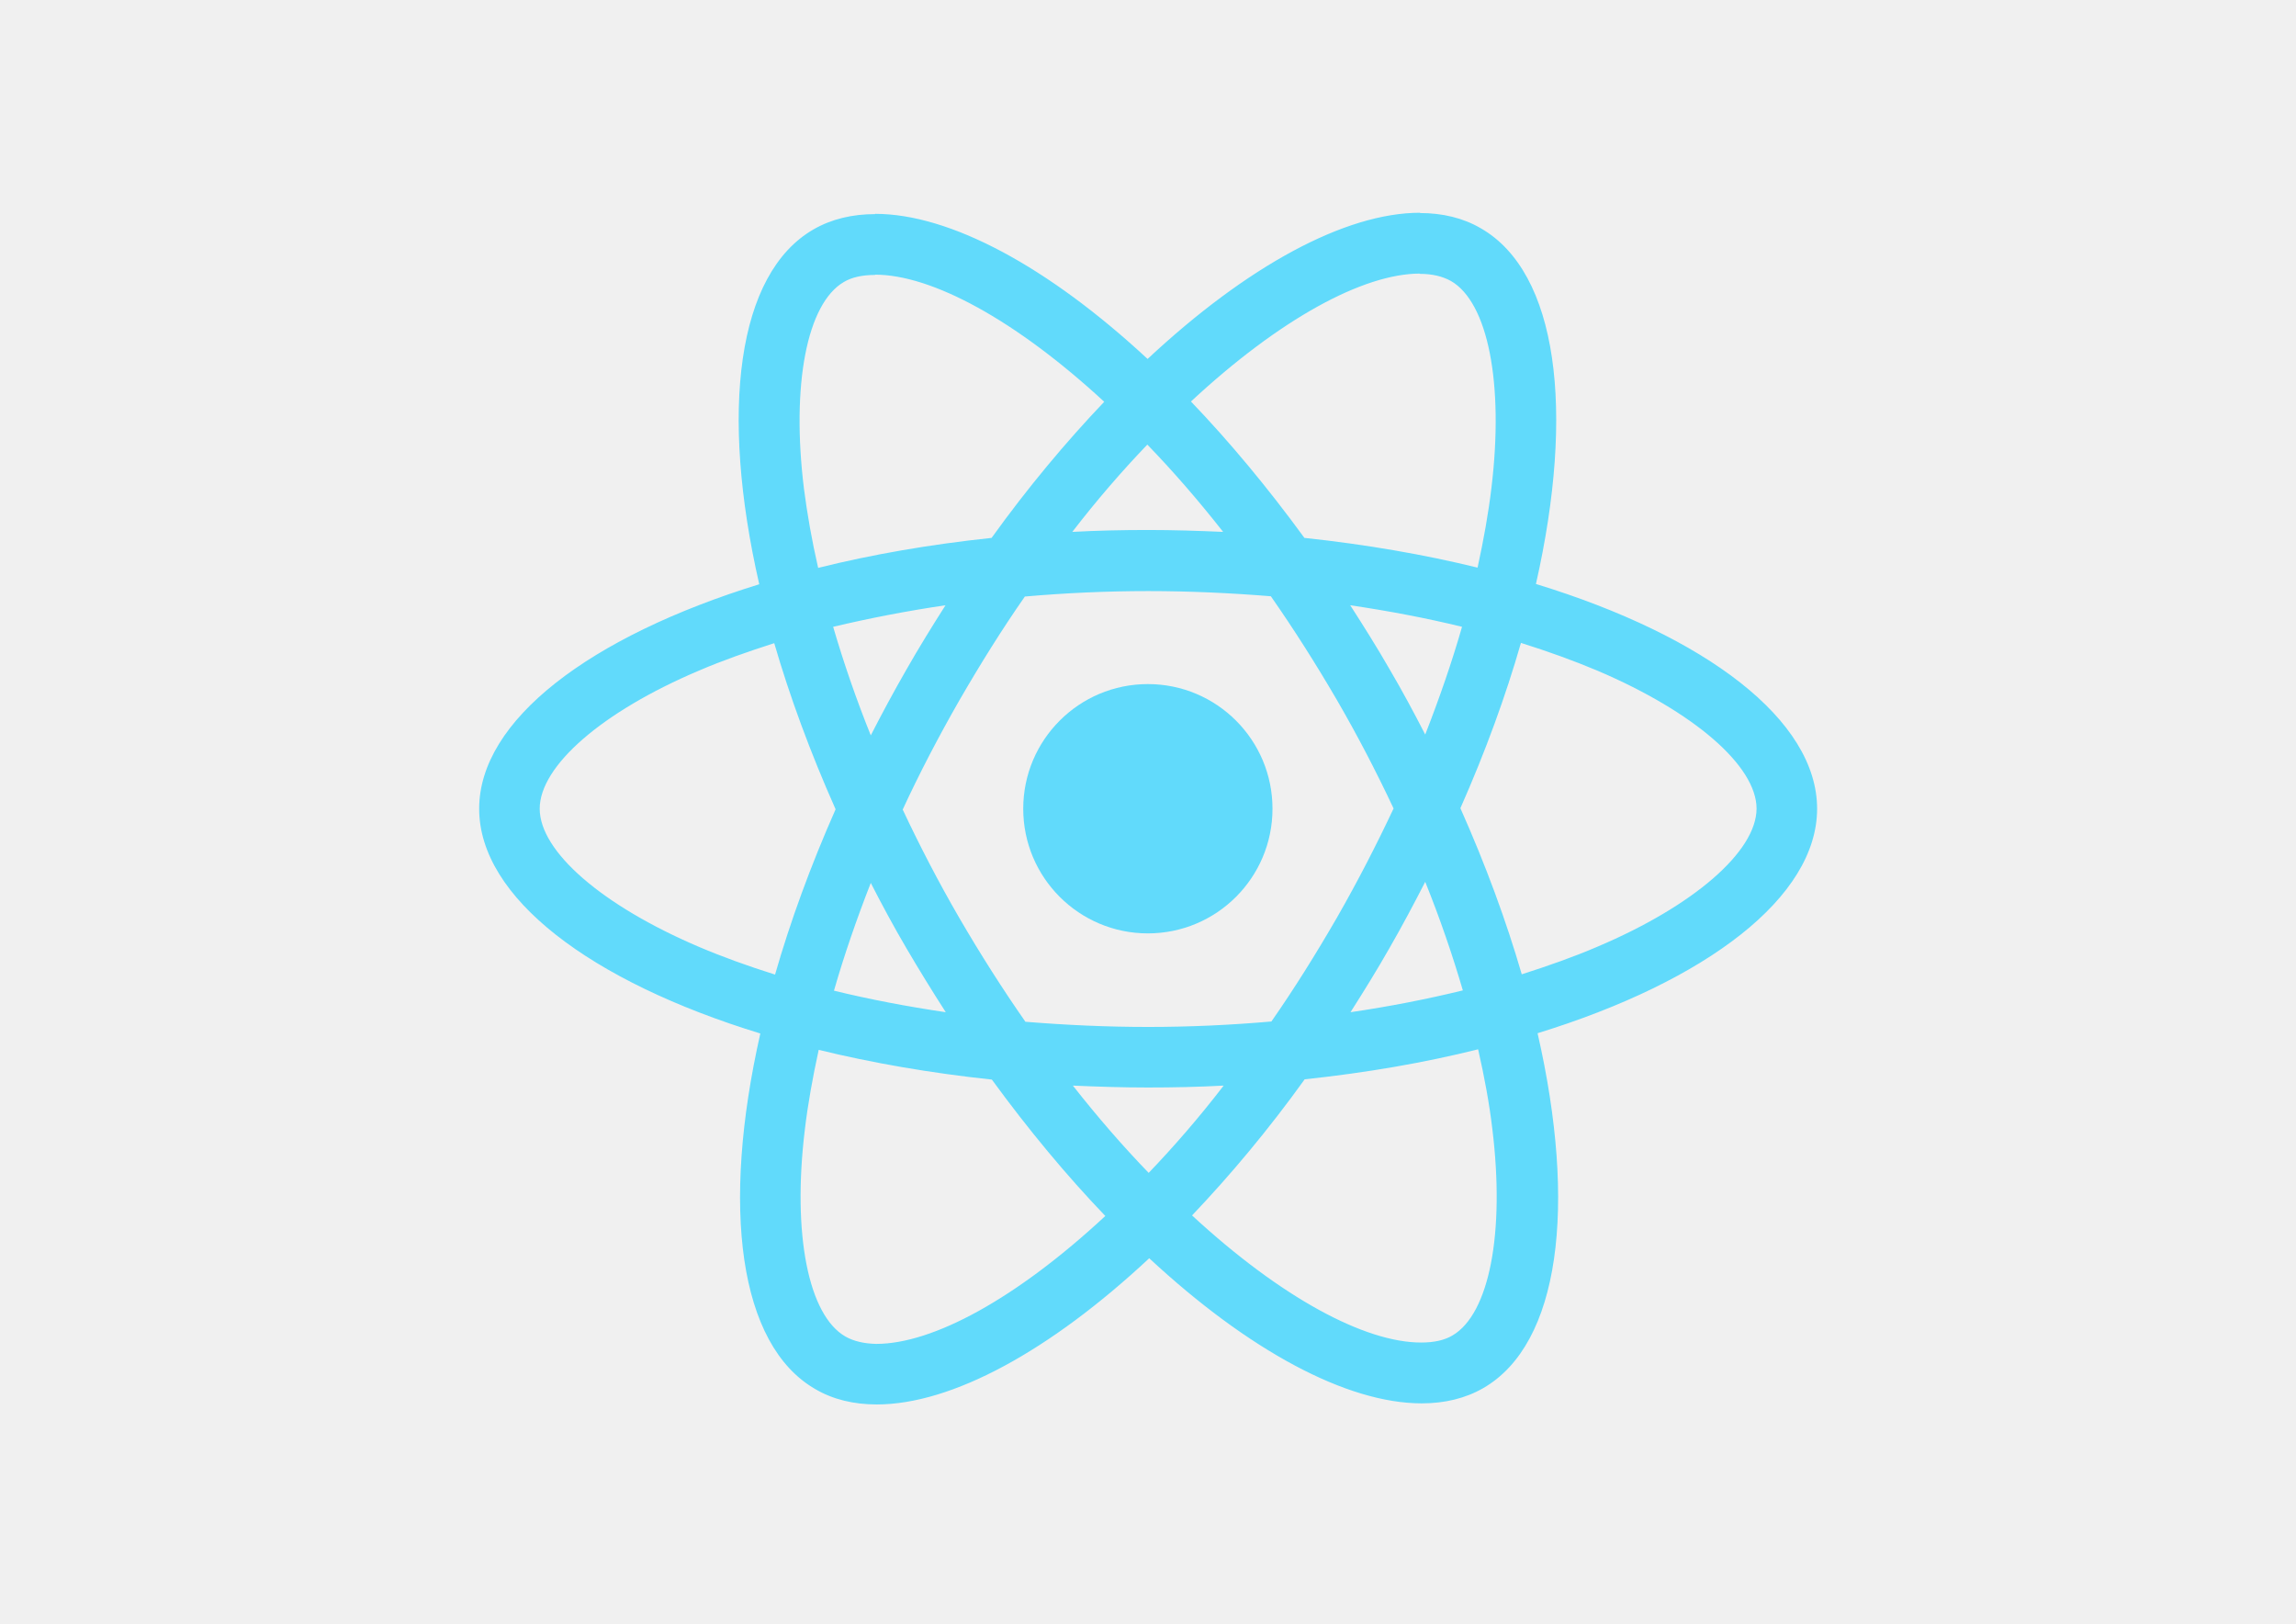
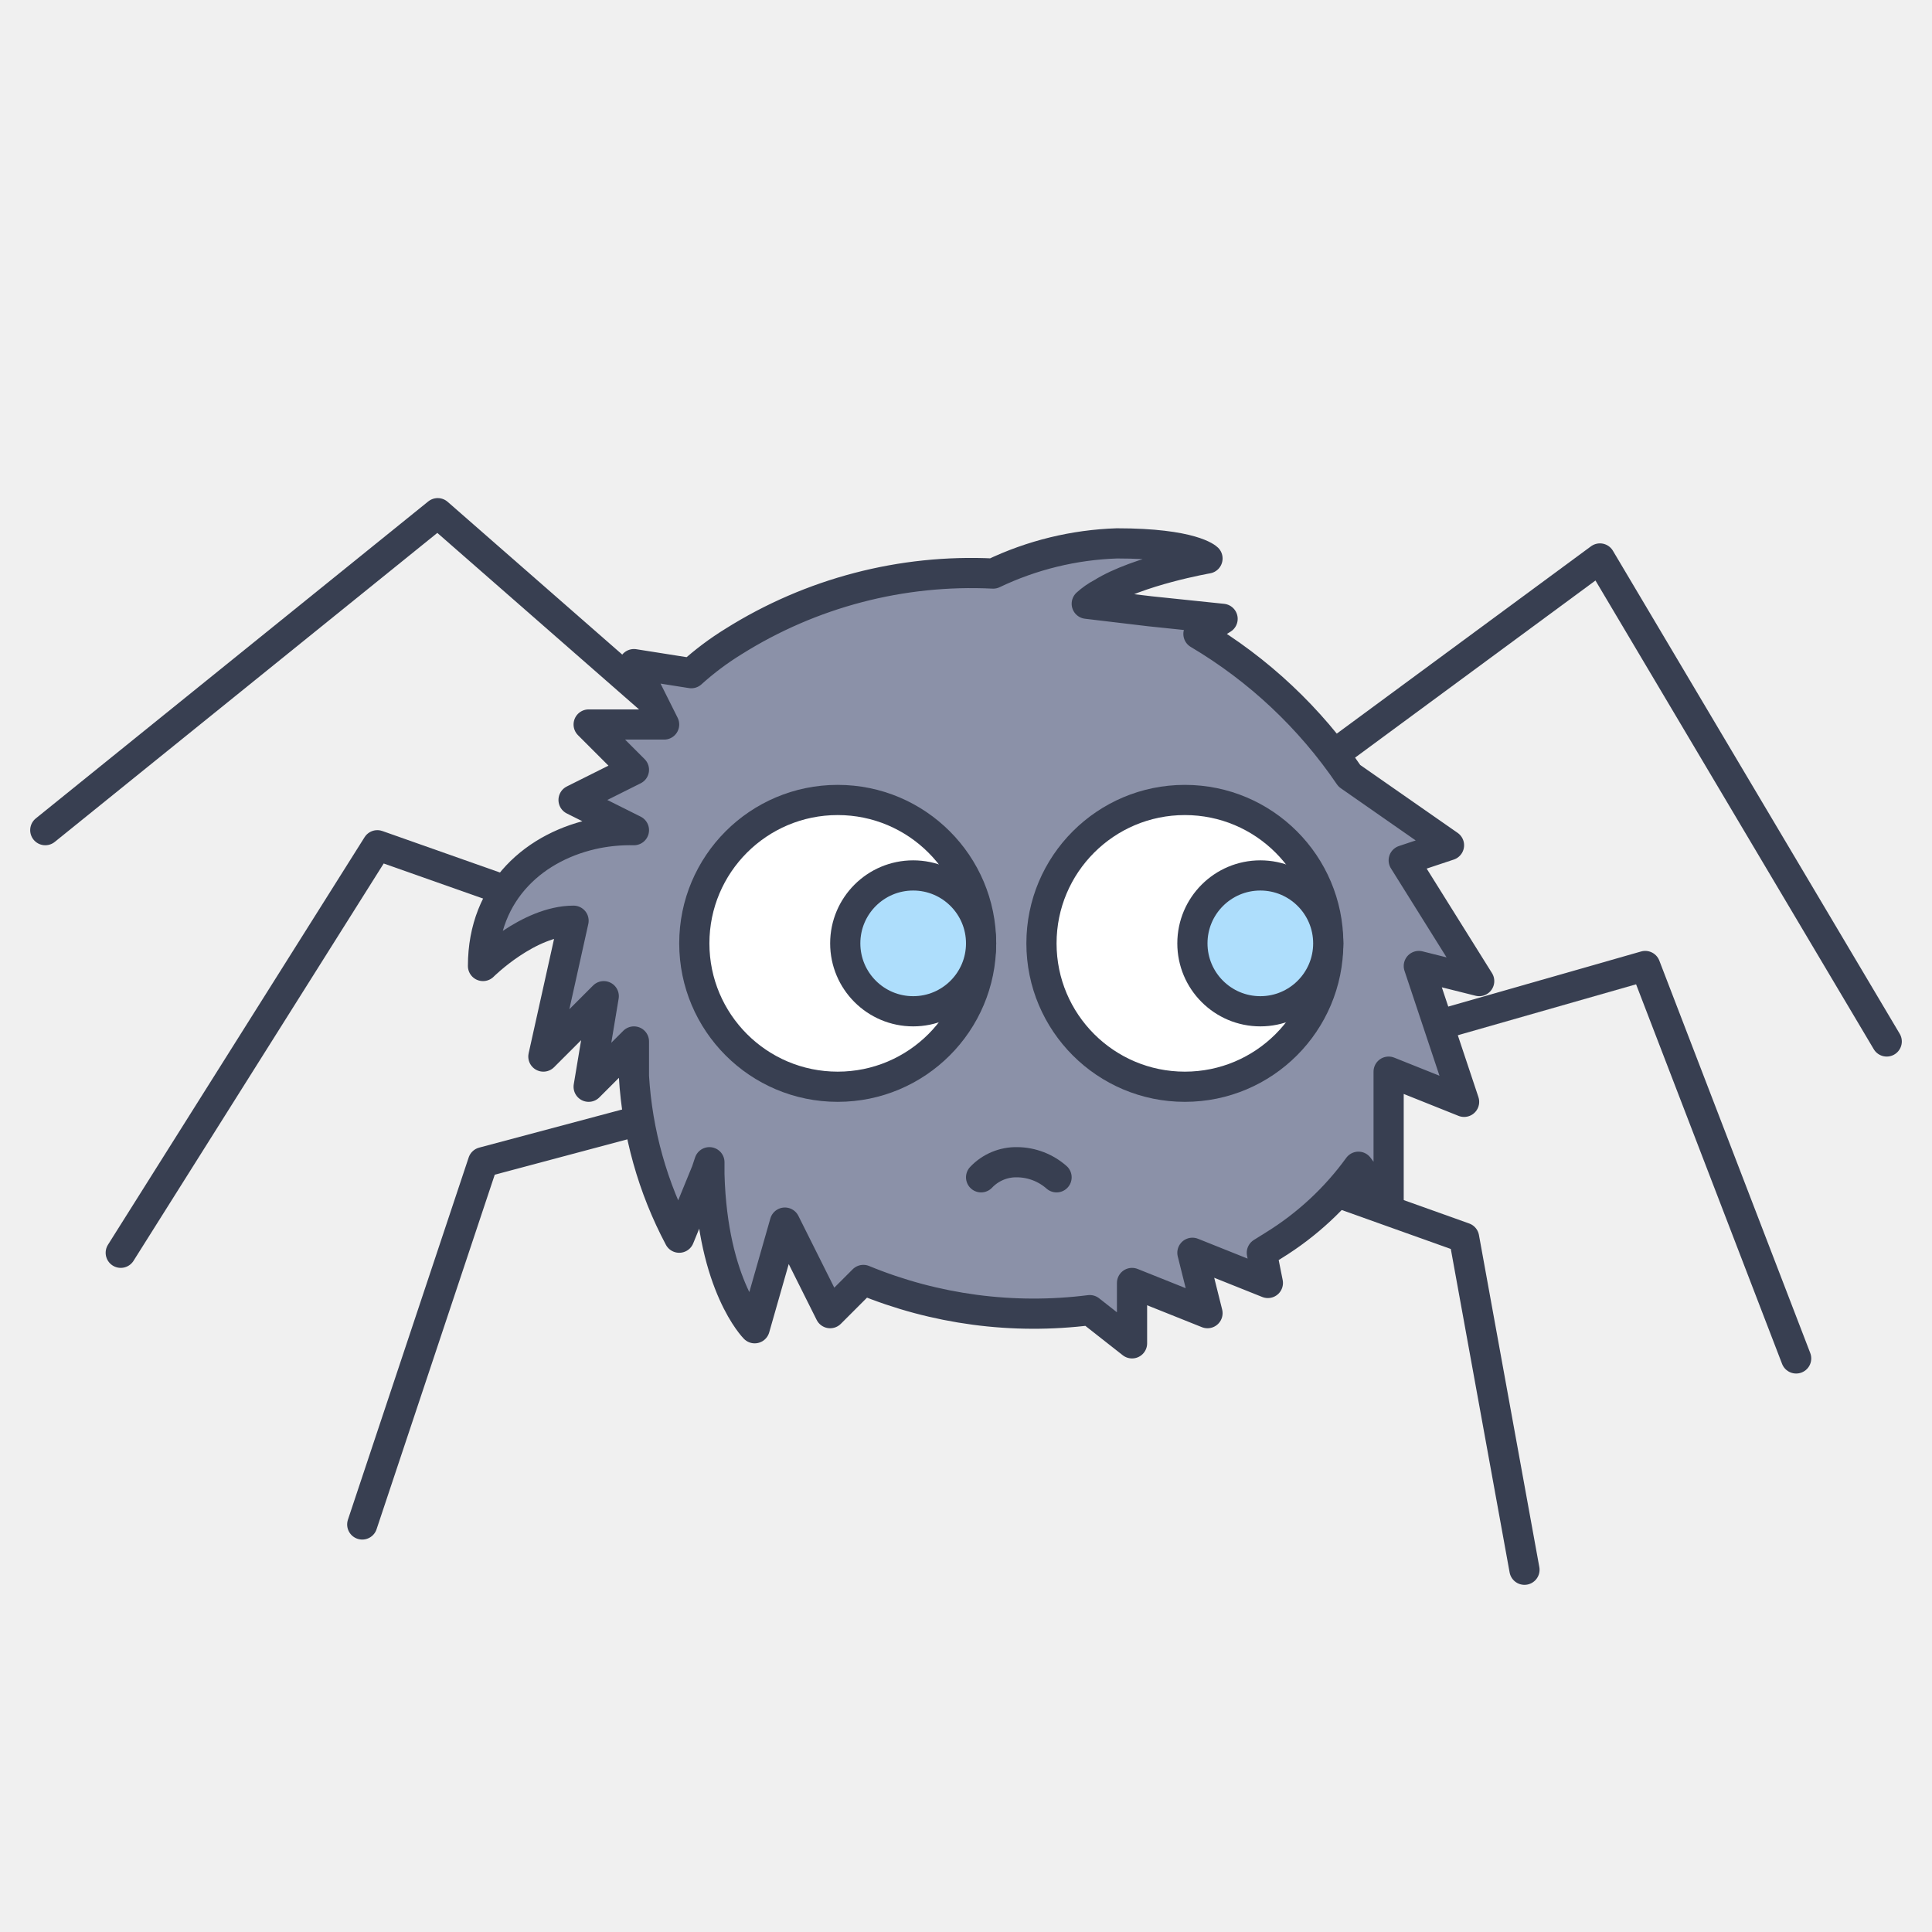
- <svg xmlns="http://www.w3.org/2000/svg" viewBox="0 0 841.9 595.3">
-   <g fill="#61DAFB">
-     <path d="M666.3 296.5c0-32.5-40.7-63.3-103.1-82.4 14.4-63.6 8-114.2-20.2-130.4-6.5-3.8-14.1-5.6-22.4-5.6v22.3c4.6 0 8.3.9 11.4 2.6 13.6 7.8 19.5 37.5 14.9 75.7-1.1 9.4-2.9 19.3-5.1 29.4-19.6-4.8-41-8.5-63.5-10.9-13.5-18.5-27.5-35.3-41.6-50 32.6-30.3 63.2-46.9 84-46.9V78c-27.5 0-63.5 19.6-99.9 53.6-36.4-33.8-72.4-53.2-99.9-53.2v22.3c20.7 0 51.4 16.5 84 46.6-14 14.7-28 31.4-41.3 49.9-22.6 2.4-44 6.1-63.6 11-2.3-10-4-19.7-5.2-29-4.7-38.2 1.1-67.9 14.6-75.8 3-1.8 6.9-2.6 11.5-2.6V78.5c-8.4 0-16 1.8-22.6 5.6-28.1 16.2-34.4 66.7-19.9 130.1-62.2 19.2-102.7 49.9-102.7 82.3 0 32.5 40.7 63.3 103.1 82.4-14.4 63.6-8 114.2 20.2 130.4 6.5 3.8 14.1 5.6 22.5 5.6 27.5 0 63.5-19.6 99.9-53.6 36.4 33.8 72.4 53.2 99.9 53.2 8.4 0 16-1.8 22.6-5.6 28.1-16.2 34.4-66.7 19.9-130.1 62-19.1 102.5-49.9 102.5-82.3zm-130.2-66.7c-3.7 12.9-8.3 26.2-13.5 39.5-4.1-8-8.4-16-13.1-24-4.6-8-9.5-15.8-14.4-23.4 14.2 2.1 27.9 4.7 41 7.9zm-45.8 106.5c-7.8 13.5-15.8 26.3-24.1 38.2-14.9 1.3-30 2-45.2 2-15.1 0-30.2-.7-45-1.9-8.3-11.9-16.4-24.6-24.2-38-7.6-13.1-14.5-26.4-20.8-39.8 6.2-13.4 13.2-26.8 20.7-39.9 7.8-13.5 15.8-26.3 24.1-38.2 14.9-1.3 30-2 45.2-2 15.1 0 30.2.7 45 1.9 8.3 11.9 16.4 24.6 24.2 38 7.6 13.1 14.5 26.4 20.8 39.8-6.3 13.4-13.2 26.8-20.7 39.9zm32.3-13c5.4 13.4 10 26.8 13.8 39.8-13.1 3.2-26.9 5.9-41.2 8 4.9-7.7 9.8-15.6 14.4-23.7 4.6-8 8.9-16.1 13-24.1zM421.2 430c-9.3-9.6-18.6-20.3-27.8-32 9 .4 18.2.7 27.5.7 9.4 0 18.7-.2 27.8-.7-9 11.7-18.3 22.4-27.5 32zm-74.4-58.9c-14.2-2.1-27.9-4.7-41-7.9 3.7-12.9 8.3-26.2 13.5-39.5 4.1 8 8.4 16 13.1 24 4.7 8 9.5 15.8 14.4 23.4zM420.7 163c9.3 9.6 18.6 20.3 27.8 32-9-.4-18.2-.7-27.5-.7-9.4 0-18.7.2-27.8.7 9-11.7 18.3-22.4 27.5-32zm-74 58.9c-4.9 7.7-9.8 15.6-14.4 23.7-4.6 8-8.9 16-13 24-5.4-13.4-10-26.8-13.8-39.8 13.1-3.1 26.9-5.8 41.2-7.9zm-90.5 125.2c-35.4-15.1-58.3-34.9-58.3-50.6 0-15.7 22.9-35.6 58.3-50.6 8.6-3.7 18-7 27.7-10.1 5.7 19.6 13.2 40 22.5 60.9-9.2 20.8-16.6 41.1-22.2 60.6-9.9-3.1-19.3-6.5-28-10.2zM310 490c-13.6-7.8-19.5-37.5-14.9-75.7 1.1-9.4 2.9-19.3 5.1-29.4 19.6 4.8 41 8.5 63.5 10.9 13.5 18.5 27.5 35.3 41.6 50-32.6 30.3-63.2 46.9-84 46.9-4.5-.1-8.3-1-11.3-2.7zm237.2-76.2c4.7 38.2-1.1 67.9-14.6 75.8-3 1.8-6.9 2.6-11.5 2.6-20.7 0-51.4-16.5-84-46.6 14-14.7 28-31.4 41.3-49.9 22.6-2.4 44-6.1 63.6-11 2.3 10.1 4.1 19.8 5.2 29.1zm38.5-66.7c-8.6 3.7-18 7-27.7 10.1-5.7-19.6-13.2-40-22.5-60.9 9.2-20.8 16.6-41.1 22.2-60.6 9.9 3.1 19.3 6.5 28.1 10.2 35.4 15.1 58.3 34.9 58.3 50.6-.1 15.7-23 35.6-58.4 50.6zM320.8 78.4z" />
-     <circle cx="420.9" cy="296.5" r="45.7" />
-     <path d="M520.5 78.1z" />
-   </g>
+ <svg xmlns="http://www.w3.org/2000/svg" id="Layer_1" data-name="Layer 1" viewBox="0 0 128 128">
+   <defs>
+     <style>
+       .cls-1{fill:none}.cls-1,.cls-3,.cls-4{stroke:#383f51;stroke-linecap:round;stroke-linejoin:round;stroke-width:2px}.cls-3{fill:#fff}.cls-4{fill:#aedefc}
+     </style>
+   </defs>
+   <path d="M125 69l-19-32-19 14M119 90l-10-26-21 6M3 55l26-21 16 14M8 83l17-27 17 6M24 101l8-24 15-4M101 104l-4-22-14-5" class="cls-1" />
+   <path fill="#8b91a8" stroke="#383f51" stroke-linecap="round" stroke-linejoin="round" stroke-width="2" d="M94 64l3 9-5-2v9l-2-2.7a19.7 19.7 0 0 1-5.6 5.2l-.8.5.4 2-5-2 1 4-5-2v4l-2.8-2.2a29.6 29.6 0 0 1-15-2L55 87l-3-6-2 7s-2.8-2.8-3-10.2V77l-.2.6L45 82a26.1 26.1 0 0 1-3-10.7V69l-3 3 1-6-4 4 2-9c-3 0-6 3-6 3 0-5 3.5-8 7.6-8.8A11.5 11.5 0 0 1 42 55l-4-2 4-2-3-3h5l-2-4 3.8.6a19.2 19.2 0 0 1 2.8-2.1A29.6 29.6 0 0 1 65.8 38h0a20.6 20.6 0 0 1 8.2-2c5 0 6 1 6 1s-4.6.8-7 2.3a4.8 4.8 0 0 0-1 .7l4.2.5 4.8.5-1.6 1a31.5 31.5 0 0 1 10 9.4L96 56l-3 1 5 8z" />
+   <circle cx="55.5" cy="62.5" r="9.5" class="cls-3" />
+   <circle cx="60.5" cy="62.5" r="4.5" class="cls-4" />
+   <circle cx="78.5" cy="62.5" r="9.5" class="cls-3" />
+   <circle cx="83.5" cy="62.5" r="4.5" class="cls-4" />
+   <path d="M70 78a4 4 0 0 0-2.6-1 3.2 3.2 0 0 0-2.4 1" class="cls-1" />
+   <path fill="none" d="M0 0h128v128H0z" />
</svg>
